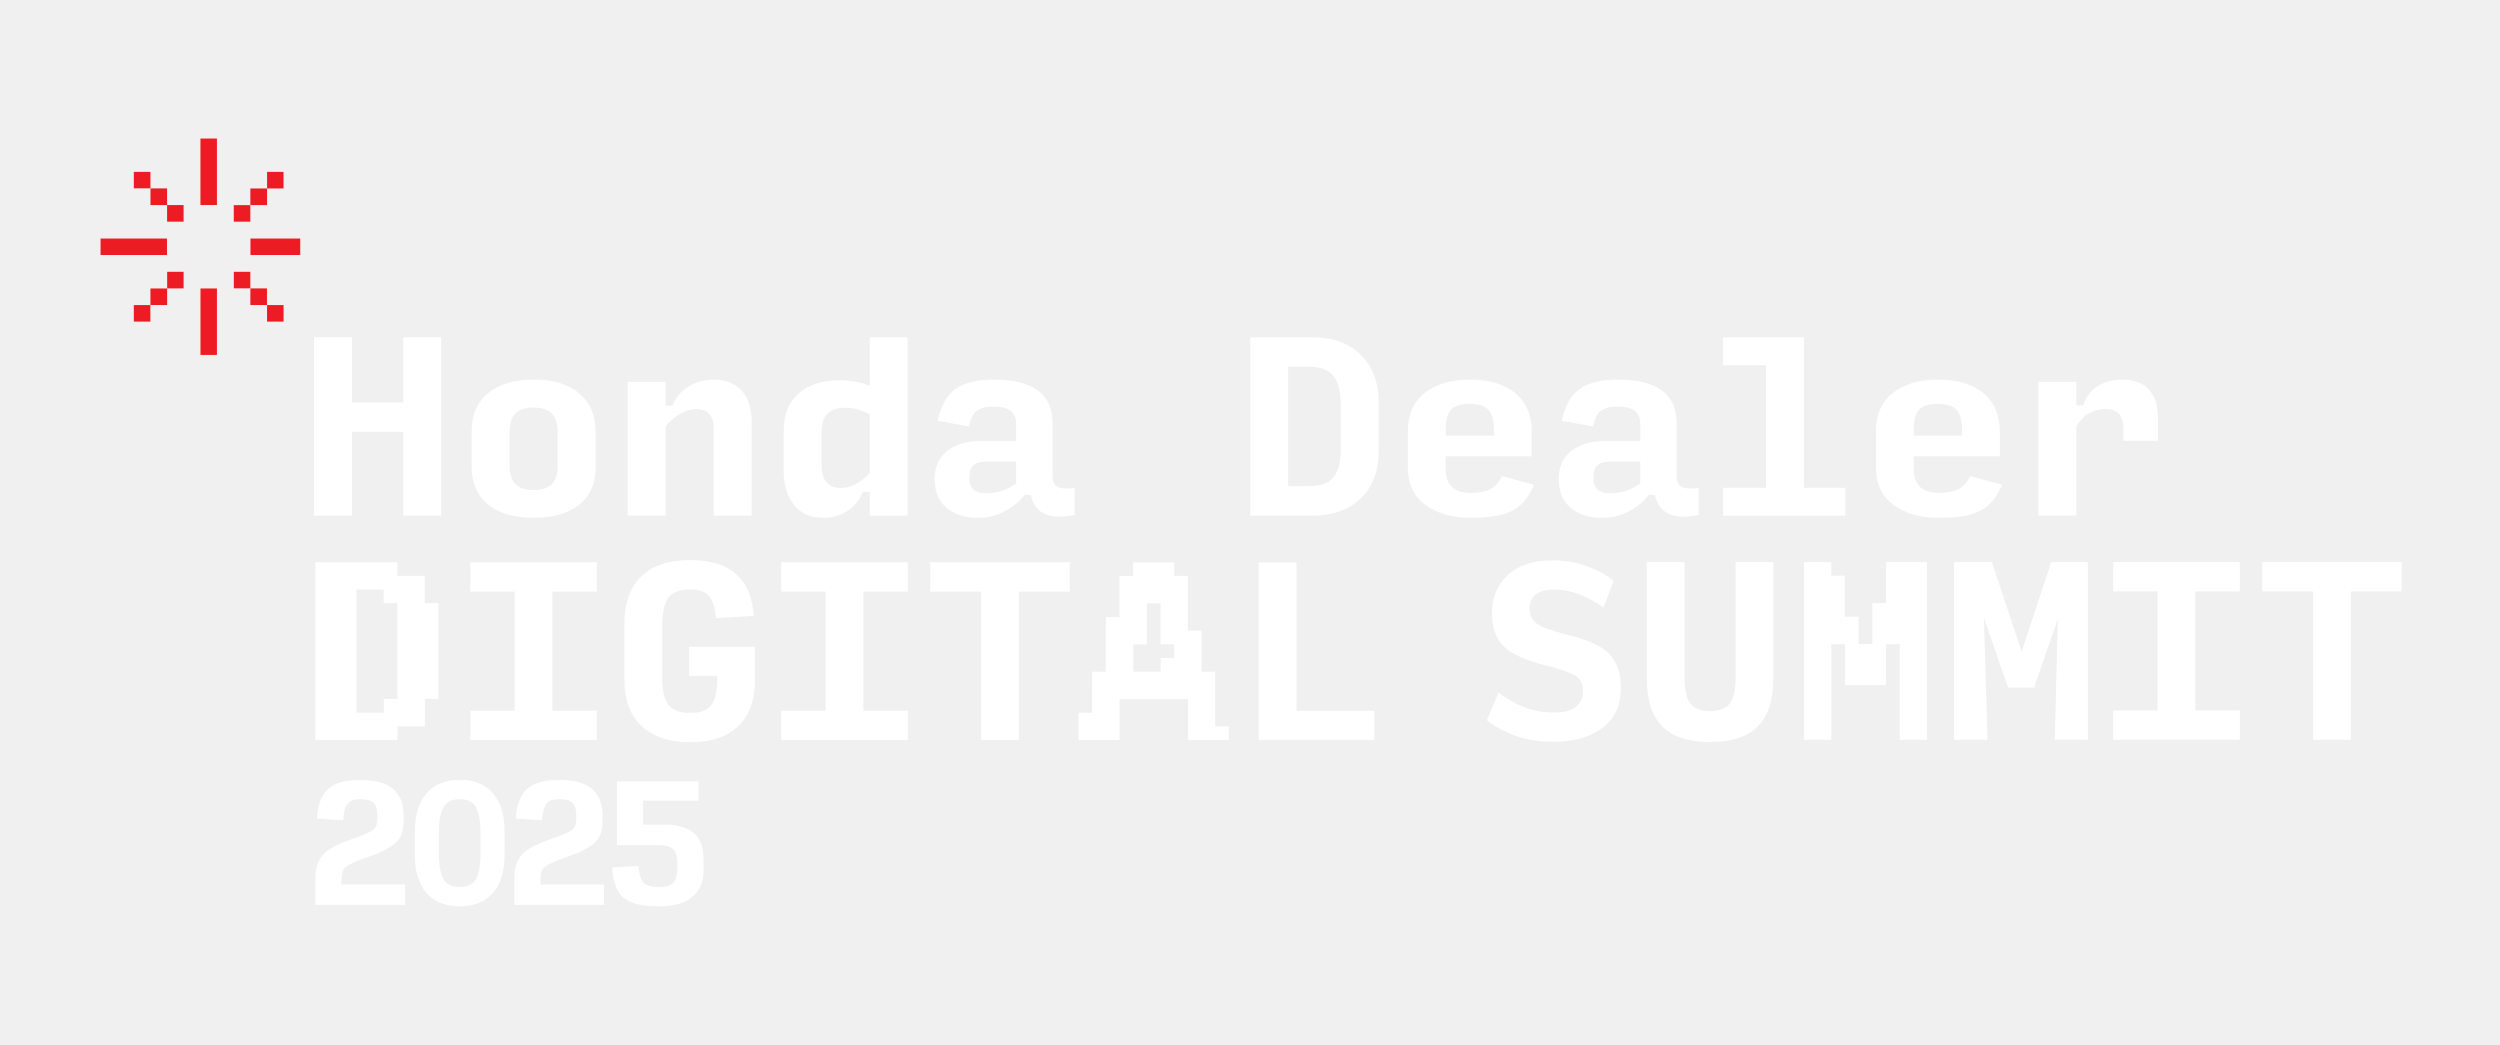
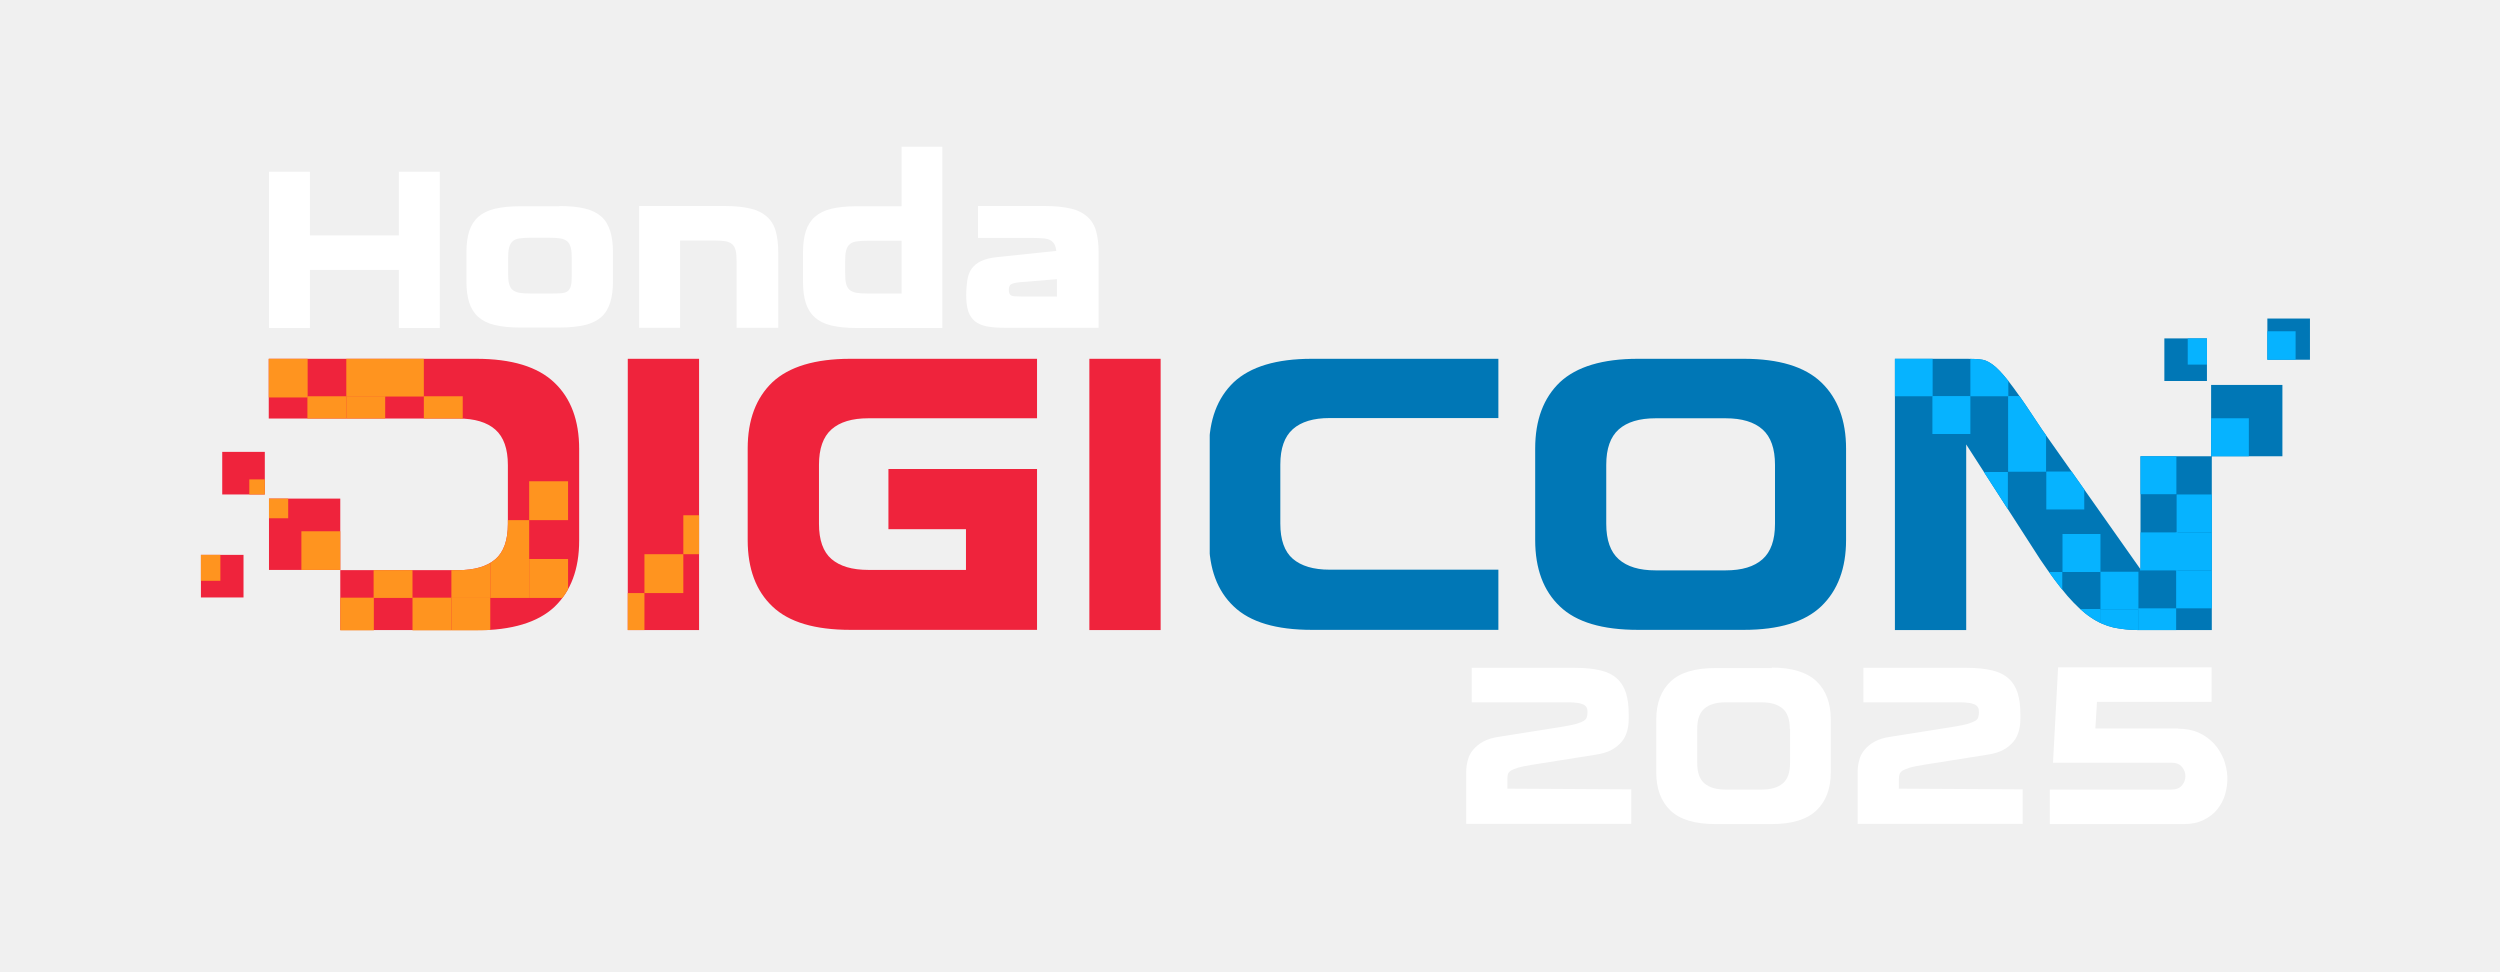
- <svg xmlns="http://www.w3.org/2000/svg" version="1.1" id="Layer_1" x="0px" y="0px" viewBox="0 0 743.33 310.67" style="enable-background:new 0 0 743.33 310.67;" xml:space="preserve">
+ <svg xmlns="http://www.w3.org/2000/svg" xmlns:xlink="http://www.w3.org/1999/xlink" version="1.1" id="Layer_1" x="0px" y="0px" viewBox="0 0 1080 419.7" style="enable-background:new 0 0 1080 419.7;" xml:space="preserve">
  <style type="text/css">
	.st0{fill:#FFFFFF;}
- 	.st1{fill:#ED1C24;}
+ 	.st1{clip-path:url(#SVGID_00000075135275324325972450000008054565538986497213_);fill:#EF233C;}
+ 	.st2{clip-path:url(#SVGID_00000075135275324325972450000008054565538986497213_);fill:#FF941F;}
+ 	.st3{clip-path:url(#SVGID_00000145038280408550419430000015964714380695293622_);fill:#0077B6;}
+ 	.st4{clip-path:url(#SVGID_00000145038280408550419430000015964714380695293622_);fill:#06B3FF;}
</style>
  <g>
    <g>
      <g>
-         <g>
-           <path class="st0" d="M462.1,220.56c-4.18,0-7.91-0.56-11.19-1.69c-3.28-1.12-6.22-2.7-8.82-4.72l3.5-8.25      c2.38,1.85,4.9,3.3,7.56,4.36c2.66,1.06,5.71,1.59,9.15,1.59c2.77,0,4.87-0.57,6.27-1.72c1.41-1.15,2.11-2.66,2.11-4.56      c0-2.2-0.77-3.76-2.31-4.69c-1.54-0.92-4.32-1.89-8.32-2.91c-6.16-1.5-10.45-3.39-12.84-5.68c-2.4-2.29-3.6-5.61-3.6-9.97      c0-4.62,1.56-8.4,4.69-11.33c3.13-2.93,7.64-4.39,13.54-4.39c3.34,0,6.65,0.58,9.91,1.74c3.26,1.16,5.94,2.62,8.06,4.38      l-3.04,7.9c-2.38-1.68-4.78-2.99-7.2-3.91c-2.42-0.93-4.95-1.39-7.59-1.39c-2.33,0-4.12,0.48-5.35,1.43      c-1.23,0.95-1.85,2.38-1.85,4.28c0,1.86,0.72,3.32,2.15,4.38c1.43,1.06,4.37,2.14,8.82,3.25c6.03,1.41,10.24,3.29,12.61,5.65      c2.38,2.36,3.57,5.8,3.57,10.34c0,5.11-1.83,9.04-5.48,11.79C472.77,219.18,467.99,220.56,462.1,220.56z" />
-           <path class="st0" d="M508.46,220.62c-6.43,0-11.17-1.55-14.23-4.66c-3.06-3.1-4.59-7.87-4.59-14.3v-34.54h11.23v34.08      c0,3.87,0.58,6.55,1.75,8.02c1.17,1.48,3.11,2.21,5.84,2.21c2.73,0,4.68-0.74,5.84-2.21c1.17-1.47,1.75-4.15,1.75-8.02v-34.08      h11.23v34.54c0,6.43-1.53,11.19-4.59,14.3C519.63,219.07,514.88,220.62,508.46,220.62z" />
-           <path class="st0" d="M597.08,204.44l-7.2-20.74l1.06,36.26h-9.91v-52.83h11.23l8.85,26.61l8.78-26.61h10.9v52.83h-9.84      l0.92-35.99l-7.07,20.47H597.08z" />
-           <path class="st0" d="M628.32,219.96v-8.72h13.21v-35.4h-13.21v-8.72h37.64v8.72h-13.21v35.4h13.21v8.72H628.32z" />
-           <path class="st0" d="M687.75,219.96v-44.12h-15.12v-8.72h41.47v8.72h-15.12v44.12H687.75z" />
-           <g>
-             <path class="st0" d="M564.85,219.96c0-9.48,0-18.93,0-28.41c-1.35,0-2.68,0-4.06,0c0,4.03,0,8.08,0,12.15       c-4.08,0-8.12,0-12.2,0c0-4.04,0-8.08,0-12.15c-1.38,0-2.71,0-4.07,0c0,9.47,0,18.93,0,28.42c-2.72,0-5.41,0-8.12,0       c0-17.6,0-35.21,0-52.83c2.69,0,5.37,0,8.09,0c0,1.33,0,2.66,0,4.03c1.37,0,2.69,0,4.06,0c0,4.08,0,8.12,0,12.21       c1.38,0,2.71,0,4.08,0c0,2.72,0,5.4,0,8.11c1.36,0,2.7,0,4.07,0c0-4.04,0-8.08,0-12.16c1.37,0,2.69,0,4.06,0       c0-4.08,0-8.12,0-12.19c4.09,0,8.14,0,12.2,0c0,17.61,0,35.2,0,52.83C570.28,219.96,567.59,219.96,564.85,219.96z" />
-           </g>
-         </g>
-         <g>
-           <path class="st0" d="M139.82,220.03v-8.72h13.21v-35.4h-13.21v-8.72h37.64v8.72h-13.21v35.4h13.21v8.72H139.82z" />
-           <path class="st0" d="M205.34,220.69c-6.3,0-11.15-1.6-14.56-4.79c-3.41-3.19-5.12-7.76-5.12-13.7v-16.91      c0-6.03,1.67-10.67,5.02-13.9c3.35-3.24,8.17-4.85,14.46-4.85c6.12,0,10.73,1.42,13.84,4.26s4.81,6.95,5.12,12.32l-11.23,0.66      c-0.26-3.17-0.97-5.38-2.11-6.64c-1.15-1.25-2.99-1.88-5.55-1.88c-3.04,0-5.18,0.8-6.44,2.41c-1.25,1.61-1.88,4.46-1.88,8.55      v15.06c0,3.96,0.63,6.74,1.88,8.32c1.25,1.59,3.42,2.38,6.51,2.38c2.99,0,5.08-0.8,6.27-2.41c1.19-1.61,1.76-4.46,1.72-8.55      h-8.39v-8.72h19.61V202c0,6.03-1.65,10.66-4.95,13.87C216.23,219.08,211.5,220.69,205.34,220.69z" />
-           <path class="st0" d="M232.28,220.03v-8.72h13.21v-35.4h-13.21v-8.72h37.64v8.72h-13.21v35.4h13.21v8.72H232.28z" />
-           <path class="st0" d="M291.72,220.03v-44.12h-15.12v-8.72h41.47v8.72h-15.12v44.12H291.72z" />
-           <path class="st0" d="M374.27,220.03V167.2h11.23v44.12h23.11v8.72H374.27z" />
-           <g>
-             <path class="st0" d="M93.76,220.03c0-17.63,0-35.23,0-52.85c8.12,0,16.23,0,24.38,0c0,1.33,0,2.66,0,4.04c2.74,0,5.42,0,8.15,0       c0,2.73,0,5.4,0,8.13c1.36,0,2.7,0,4.06,0c0,9.52,0,18.99,0,28.49c-1.34,0-2.66,0-4.03,0c0,2.72,0,5.41,0,8.15       c-2.74,0-5.42,0-8.15,0c0,1.37,0,2.69,0,4.04C110.02,220.03,101.91,220.03,93.76,220.03z M105.98,175.31       c0,12.22,0,24.4,0,36.58c2.72,0,5.41,0,8.13,0c0-1.36,0-2.68,0-4.05c1.36,0,2.7,0,4.03,0c0-9.52,0-18.98,0-28.5       c-1.36,0-2.69,0-4.06,0c0-1.37,0-2.69,0-4.03C111.36,175.31,108.68,175.31,105.98,175.31z" />
-           </g>
-           <g>
-             <path class="st0" d="M324.72,199.71c1.4,0,2.72,0,4.07,0c0-5.42,0-10.81,0-16.25c1.36,0,2.7,0,4.07,0c0-4.09,0-8.13,0-12.21       c1.37,0,2.69,0,4.06,0c0-1.36,0-2.7,0-4.05c4.09,0,8.13,0,12.21,0c0,1.34,0,2.66,0,4.03c1.36,0,2.7,0,4.06,0       c0,5.44,0,10.83,0,16.26c1.36,0,2.69,0,4.07,0c0,4.09,0,8.13,0,12.21c1.37,0,2.69,0,4.06,0c0,5.43,0,10.83,0,16.28       c1.38,0,2.71,0,4.07,0c0,1.37,0,2.69,0,4.05c-4.03,0-8.08,0-12.17,0c0-4.03,0-8.08,0-12.15c-6.8,0-13.56,0-20.35,0       c0,4.05,0,8.09,0,12.15c-4.08,0-8.12,0-12.19,0c0-2.69,0-5.38,0-8.1c1.34,0,2.66,0,4.03,0       C324.72,207.86,324.72,203.81,324.72,199.71z M336.96,199.69c2.72,0,5.41,0,8.14,0c0-1.36,0-2.69,0-4.06c1.37,0,2.69,0,4.02,0       c0-1.36,0-2.7,0-4.07c-1.36,0-2.69,0-4.05,0c0-4.08,0-8.11,0-12.15c-1.36,0-2.69,0-4.07,0c0,4.07,0,8.11,0,12.19       c-1.37,0-2.69,0-4.03,0C336.96,194.3,336.96,196.98,336.96,199.69z" />
-           </g>
-         </g>
+         <path class="st0" d="M172.2,74.2H190v67.5h-17.7v-25.1h-38.4v25.1h-17.7V74.2h17.7v27.5h38.4V74.2z" />
+         <path class="st0" d="M241.7,89c4.4,0,8,0.4,11,1.1c3,0.7,5.3,1.9,7.1,3.5c1.8,1.6,3,3.7,3.8,6.2c0.8,2.5,1.2,5.6,1.2,9.1v12.7     c0,3.5-0.4,6.6-1.2,9.1c-0.8,2.5-2,4.6-3.8,6.2c-1.8,1.6-4.1,2.8-7.1,3.5c-3,0.7-6.6,1.1-11,1.1h-17c-4.4,0-8-0.4-11-1.1     c-3-0.7-5.3-1.9-7.1-3.5c-1.8-1.6-3.1-3.7-3.9-6.2c-0.8-2.5-1.2-5.6-1.2-9.1V109c0-3.5,0.4-6.6,1.2-9.1c0.8-2.5,2.1-4.6,3.9-6.2     c1.8-1.6,4.2-2.8,7.1-3.5c3-0.7,6.6-1.1,11-1.1H241.7z M247,111.9c0-2-0.1-3.6-0.4-4.8c-0.3-1.2-0.8-2.2-1.5-2.8     c-0.7-0.6-1.7-1.1-3-1.3c-1.3-0.2-2.9-0.3-4.9-0.3h-7.9c-2,0-3.6,0.1-4.9,0.3c-1.3,0.2-2.3,0.6-3,1.3c-0.7,0.6-1.2,1.6-1.5,2.8     c-0.3,1.2-0.4,2.8-0.4,4.8v5.8c0,2,0.1,3.6,0.4,4.8c0.3,1.2,0.8,2.1,1.5,2.7c0.7,0.6,1.8,1.1,3,1.3c1.3,0.2,2.9,0.3,4.9,0.3h7.9     c2,0,3.6,0,4.9-0.1c1.3-0.1,2.3-0.3,3-0.8c0.7-0.5,1.2-1.3,1.5-2.3c0.3-1.1,0.4-2.6,0.4-4.6V111.9z" />
+         <path class="st0" d="M313.2,89c4.4,0,8,0.4,11,1.1c3,0.7,5.3,1.9,7.1,3.5c1.8,1.6,3.1,3.7,3.8,6.2c0.7,2.5,1.1,5.6,1.1,9.1v32.7     h-18v-28.6c0-2-0.1-3.6-0.4-4.8c-0.3-1.2-0.8-2.1-1.5-2.7c-0.7-0.6-1.7-1.1-3-1.3c-1.3-0.2-2.9-0.3-4.9-0.3h-14.6v37.7h-17.7V89     H313.2z" />
+         <path class="st0" d="M407.1,63.4v78.3h-37c-4.4,0-8-0.4-11-1.1c-3-0.7-5.3-1.9-7.1-3.5c-1.8-1.6-3.1-3.7-3.9-6.2     c-0.8-2.5-1.2-5.6-1.2-9.1V109c0-3.5,0.4-6.6,1.2-9.1c0.8-2.5,2.1-4.6,3.9-6.2c1.8-1.6,4.2-2.8,7.1-3.5c3-0.7,6.6-1.1,11-1.1     h19.4V63.4H407.1z M389.5,104h-14.6c-2,0-3.6,0.1-4.9,0.3c-1.3,0.2-2.3,0.6-3,1.3c-0.7,0.6-1.2,1.6-1.5,2.7     c-0.3,1.2-0.4,2.8-0.4,4.8v4.6c0,2,0.1,3.6,0.4,4.8c0.3,1.2,0.8,2.1,1.5,2.7c0.7,0.6,1.8,1.1,3,1.3c1.3,0.2,2.9,0.3,4.9,0.3h14.6     V104z" />
+         <path class="st0" d="M451.6,89c4.4,0,8,0.4,11,1.1c3,0.7,5.3,1.9,7.1,3.5c1.8,1.6,3.1,3.7,3.8,6.2c0.7,2.5,1.1,5.6,1.1,9.1v32.7     H434c-3,0-5.6-0.2-7.7-0.6c-2.1-0.4-3.8-1.2-5.1-2.2c-1.3-1.1-2.3-2.5-2.9-4.3c-0.6-1.8-0.9-4.1-0.9-6.9c0-2.5,0.2-4.7,0.5-6.7     c0.3-1.9,1-3.6,1.9-4.9c1-1.3,2.3-2.4,4-3.2c1.7-0.8,3.9-1.4,6.7-1.7l25.8-2.7c-0.1-1.2-0.4-2.2-0.8-2.9c-0.4-0.7-1-1.3-1.7-1.7     c-0.7-0.4-1.7-0.7-2.8-0.8c-1.2-0.1-2.6-0.2-4.2-0.2h-24.3V89H451.6z M456.6,120.6l-15.9,1.3c-1.9,0.2-3.2,0.5-3.9,0.9     c-0.7,0.4-1,1.3-1,2.6c0.1,1.2,0.4,2,1.1,2.3c0.7,0.3,2.2,0.4,4.5,0.4h15.2V120.6z" />
      </g>
      <g>
-         <path class="st0" d="M93.76,269.02v-7.66c0-2.9,0.63-5.16,1.88-6.76c1.25-1.61,3.52-3.03,6.79-4.29l4.95-1.83     c1.65-0.61,2.87-1.22,3.65-1.81c0.78-0.6,1.17-1.66,1.17-3.19v-1.05c0-1.8-0.4-3.06-1.19-3.76c-0.8-0.7-2.09-1.05-3.9-1.05     c-1.74,0-2.98,0.41-3.71,1.24c-0.73,0.83-1.19,2.49-1.38,5l-7.8-0.46c0.24-4.1,1.36-7.04,3.35-8.83     c1.99-1.79,5.15-2.68,9.49-2.68c4.46,0,7.73,0.89,9.81,2.68c2.08,1.79,3.12,4.38,3.12,7.77v2.16c0,2.66-0.77,4.68-2.32,6.05     c-1.54,1.38-3.6,2.54-6.17,3.49l-5,1.83c-2.05,0.83-3.39,1.54-4.01,2.16c-0.63,0.61-0.94,1.7-0.94,3.26v1.7h18.89v6.05H93.76z" />
-         <path class="st0" d="M136.68,269.48c-4.28,0-7.57-1.32-9.88-3.97c-2.31-2.64-3.46-6.41-3.46-11.3v-6.88     c0-4.95,1.16-8.77,3.49-11.44c2.32-2.67,5.62-4.01,9.9-4.01c4.28,0,7.57,1.34,9.86,4.01c2.29,2.68,3.44,6.49,3.44,11.44v6.88     c0,4.89-1.15,8.66-3.46,11.3C144.25,268.15,140.96,269.48,136.68,269.48z M136.68,263.74c2.26,0,3.86-0.76,4.79-2.29     c0.93-1.53,1.4-4.16,1.4-7.89v-5.59c0-3.79-0.47-6.47-1.4-8.02c-0.93-1.56-2.53-2.34-4.79-2.34c-2.26,0-3.86,0.78-4.79,2.34     c-0.93,1.56-1.4,4.23-1.4,8.02v5.59c0,3.73,0.47,6.36,1.4,7.89C132.82,262.98,134.42,263.74,136.68,263.74z" />
-         <path class="st0" d="M152.91,269.02v-7.66c0-2.9,0.63-5.16,1.88-6.76c1.25-1.61,3.52-3.03,6.79-4.29l4.95-1.83     c1.65-0.61,2.87-1.22,3.65-1.81c0.78-0.6,1.17-1.66,1.17-3.19v-1.05c0-1.8-0.4-3.06-1.19-3.76c-0.8-0.7-2.09-1.05-3.9-1.05     c-1.74,0-2.98,0.41-3.71,1.24c-0.73,0.83-1.19,2.49-1.38,5l-7.8-0.46c0.24-4.1,1.36-7.04,3.35-8.83     c1.99-1.79,5.15-2.68,9.49-2.68c4.46,0,7.73,0.89,9.81,2.68c2.08,1.79,3.12,4.38,3.12,7.77v2.16c0,2.66-0.77,4.68-2.32,6.05     c-1.54,1.38-3.6,2.54-6.17,3.49l-5,1.83c-2.05,0.83-3.39,1.54-4.01,2.16c-0.63,0.61-0.94,1.7-0.94,3.26v1.7h18.89v6.05H152.91z" />
-         <path class="st0" d="M195.79,269.48c-4.86,0-8.32-0.84-10.36-2.52c-2.05-1.68-3.18-4.69-3.39-9.03l7.8-0.46     c0.24,2.6,0.77,4.3,1.58,5.09c0.81,0.8,2.28,1.19,4.43,1.19c2.17,0,3.64-0.45,4.4-1.36c0.76-0.91,1.15-2.32,1.15-4.26v-1.56     c0-1.84-0.4-3.18-1.19-4.03c-0.8-0.84-2.37-1.27-4.72-1.27h-12.06v-18.94h24.26v5.73H191.2v7.15h6.56c3.79,0,6.64,0.83,8.55,2.5     c1.91,1.67,2.87,4.21,2.87,7.64v3.9c0,2.93-1.08,5.37-3.23,7.31C203.79,268.51,200.4,269.48,195.79,269.48z" />
-       </g>
-       <g>
-         <path class="st0" d="M93.38,153.31v-53.02h11.27v19.35h15.24v-19.35h11.27v53.02h-11.27v-24.92h-15.24v24.92H93.38z" />
-         <path class="st0" d="M158.66,153.97c-5.79,0-10.31-1.33-13.55-3.98c-3.25-2.65-4.87-6.34-4.87-11.07v-10.74     c0-4.82,1.62-8.57,4.87-11.27c3.25-2.69,7.79-4.04,13.62-4.04c5.79,0,10.29,1.37,13.52,4.11c3.22,2.74,4.84,6.54,4.84,11.4v10.74     c0,4.68-1.62,8.33-4.87,10.94C168.97,152.67,164.45,153.97,158.66,153.97z M158.66,145.69c2.47,0,4.29-0.57,5.43-1.72     c1.15-1.15,1.72-2.98,1.72-5.5v-9.88c0-2.56-0.57-4.44-1.72-5.63c-1.15-1.19-2.96-1.79-5.43-1.79c-2.48,0-4.29,0.6-5.43,1.79     c-1.15,1.19-1.72,3.05-1.72,5.57v9.68c0,2.61,0.57,4.51,1.72,5.7C154.37,145.09,156.19,145.69,158.66,145.69z" />
-         <path class="st0" d="M186.63,153.31v-39.77h11.27v7.09h1.99c1.02-2.43,2.63-4.33,4.84-5.7c2.21-1.37,4.75-2.05,7.62-2.05     c3.49,0,6.22,1.11,8.19,3.31c1.97,2.21,2.95,5.26,2.95,9.15v27.97h-11.27v-25.97c0-1.86-0.44-3.28-1.33-4.25     c-0.88-0.97-2.14-1.46-3.78-1.46c-1.5,0-3.08,0.44-4.74,1.33c-1.66,0.89-3.15,2.17-4.47,3.85v26.5H186.63z" />
-         <path class="st0" d="M256.62,146.22c-1.06,2.47-2.63,4.39-4.71,5.73c-2.08,1.35-4.46,2.02-7.16,2.02c-3.8,0-6.71-1.31-8.72-3.94     c-2.01-2.63-3.02-5.91-3.02-9.84v-12.13c0-4.73,1.47-8.41,4.41-11.03c2.94-2.63,7.01-3.94,12.23-3.94c1.59,0,3.15,0.13,4.67,0.4     c1.52,0.26,2.95,0.66,4.27,1.19v-14.38h11.27v53.02H258.6v-7.09H256.62z M249.92,145.09c1.5,0,2.96-0.36,4.37-1.09     c1.41-0.73,2.85-1.82,4.31-3.28v-17.56c-1.06-0.57-2.2-1.04-3.41-1.39c-1.22-0.35-2.46-0.53-3.74-0.53     c-2.39,0-4.18,0.58-5.37,1.72c-1.19,1.15-1.79,2.87-1.79,5.17v10.21c0,2.3,0.5,4,1.49,5.1     C246.77,144.54,248.15,145.09,249.92,145.09z" />
-         <path class="st0" d="M290.62,153.97c-3.71,0-6.76-0.99-9.15-2.98c-2.39-1.99-3.58-4.84-3.58-8.55c0-3.67,1.27-6.47,3.81-8.42     c2.54-1.94,5.89-2.92,10.04-2.92h10.41v-4.84c0-1.94-0.56-3.32-1.69-4.14c-1.13-0.82-2.77-1.23-4.94-1.23     c-2.25,0-3.92,0.4-5,1.19c-1.08,0.8-1.89,2.36-2.42,4.71l-9.28-1.66c0.93-4.46,2.68-7.62,5.27-9.48     c2.58-1.86,6.51-2.78,11.76-2.78c5.52,0,9.75,1.07,12.69,3.21c2.94,2.14,4.41,5.42,4.41,9.84v15.38c0,1.9,0.55,3.08,1.66,3.55     c1.1,0.46,2.74,0.54,4.9,0.23v8.02c-3.45,0.75-6.31,0.68-8.58-0.2c-2.28-0.88-3.77-2.81-4.47-5.77h-1.79     c-1.37,1.86-3.29,3.46-5.77,4.81C296.43,153.3,293.66,153.97,290.62,153.97z M293.33,146.68c1.63,0,3.19-0.25,4.67-0.76     c1.48-0.51,2.86-1.25,4.14-2.22v-6.43H293c-1.5,0-2.67,0.33-3.51,0.99c-0.84,0.66-1.26,1.97-1.26,3.91c0,1.46,0.4,2.57,1.19,3.35     C290.22,146.3,291.52,146.68,293.33,146.68z" />
-         <path class="st0" d="M371.74,153.31v-53.02h18.36c6.19,0,11.04,1.76,14.55,5.27c3.51,3.51,5.27,8.19,5.27,14.02v14.71     c0,5.79-1.76,10.41-5.27,13.85c-3.51,3.45-8.38,5.17-14.61,5.17H371.74z M383,144.56h6.1c3.45,0,5.9-0.88,7.36-2.65     c1.46-1.77,2.19-4.62,2.19-8.55V120.5c0-3.98-0.73-6.88-2.19-8.72c-1.46-1.83-3.91-2.75-7.36-2.75H383V144.56z" />
-         <path class="st0" d="M456.11,144.15c-1.55,3.69-3.68,6.25-6.4,7.68c-2.72,1.43-6.88,2.14-12.49,2.14     c-5.39,0-9.84-1.27-13.36-3.81c-3.51-2.54-5.27-6.33-5.27-11.37v-10.6c0-4.86,1.66-8.63,4.97-11.3     c3.31-2.67,7.82-4.01,13.52-4.01c5.7,0,10.18,1.34,13.45,4.01c3.27,2.67,4.9,6.51,4.9,11.5v7.29h-25.58v3.8     c0,2.27,0.6,4.01,1.79,5.23c1.19,1.22,3.14,1.83,5.83,1.83c2.25,0,4.1-0.34,5.53-1.03c1.44-0.68,2.64-2,3.61-3.94L456.11,144.15z      M429.86,127.26v2.25h14.32v-1.66c0-2.78-0.53-4.77-1.59-5.96s-2.92-1.79-5.57-1.79c-2.65,0-4.51,0.56-5.57,1.69     C430.39,122.92,429.86,124.75,429.86,127.26z" />
-         <path class="st0" d="M476.19,153.97c-3.71,0-6.76-0.99-9.15-2.98c-2.39-1.99-3.58-4.84-3.58-8.55c0-3.67,1.27-6.47,3.81-8.42     c2.54-1.94,5.89-2.92,10.04-2.92h10.41v-4.84c0-1.94-0.56-3.32-1.69-4.14c-1.13-0.82-2.77-1.23-4.94-1.23     c-2.25,0-3.92,0.4-5,1.19c-1.08,0.8-1.89,2.36-2.42,4.71l-9.28-1.66c0.93-4.46,2.68-7.62,5.27-9.48     c2.58-1.86,6.5-2.78,11.76-2.78c5.52,0,9.75,1.07,12.69,3.21c2.94,2.14,4.41,5.42,4.41,9.84v15.38c0,1.9,0.55,3.08,1.66,3.55     c1.1,0.46,2.74,0.54,4.9,0.23v8.02c-3.45,0.75-6.31,0.68-8.58-0.2c-2.28-0.88-3.77-2.81-4.47-5.77h-1.79     c-1.37,1.86-3.29,3.46-5.77,4.81C482,153.3,479.24,153.97,476.19,153.97z M478.9,146.68c1.63,0,3.19-0.25,4.67-0.76     c1.48-0.51,2.86-1.25,4.14-2.22v-6.43h-9.15c-1.5,0-2.67,0.33-3.51,0.99c-0.84,0.66-1.26,1.97-1.26,3.91     c0,1.46,0.4,2.57,1.19,3.35C475.79,146.3,477.09,146.68,478.9,146.68z" />
-         <path class="st0" d="M512.31,153.31v-8.28h12.79v-36.45h-12.79v-8.28h24.06v44.74h12.33v8.28H512.31z" />
-         <path class="st0" d="M595.28,144.15c-1.55,3.69-3.68,6.25-6.4,7.68c-2.72,1.43-6.88,2.14-12.49,2.14     c-5.39,0-9.84-1.27-13.35-3.81c-3.51-2.54-5.27-6.33-5.27-11.37v-10.6c0-4.86,1.66-8.63,4.97-11.3     c3.31-2.67,7.82-4.01,13.52-4.01s10.18,1.34,13.45,4.01c3.27,2.67,4.9,6.51,4.9,11.5v7.29h-25.58v3.8c0,2.27,0.6,4.01,1.79,5.23     c1.19,1.22,3.14,1.83,5.83,1.83c2.25,0,4.1-0.34,5.53-1.03c1.44-0.68,2.64-2,3.61-3.94L595.28,144.15z M569.04,127.26v2.25h14.32     v-1.66c0-2.78-0.53-4.77-1.59-5.96c-1.06-1.19-2.92-1.79-5.57-1.79s-4.51,0.56-5.57,1.69     C569.57,122.92,569.04,124.75,569.04,127.26z" />
-         <path class="st0" d="M606.09,153.31v-39.77h11.27v7.03h1.99c0.97-2.72,2.49-4.68,4.54-5.89c2.05-1.21,4.5-1.81,7.32-1.81     c3.31,0,5.88,0.98,7.69,2.94c1.81,1.96,2.72,4.73,2.72,8.3v6.94h-10.27v-3.59c0-1.86-0.41-3.3-1.23-4.32     c-0.82-1.02-2.2-1.53-4.14-1.53c-1.68,0-3.26,0.4-4.74,1.2c-1.48,0.8-2.77,2.13-3.88,3.98v26.5H606.09z" />
+         <path class="st0" d="M651.2,336.7v4l53.5,0.3v14.9h-71.3v-22.2c0-1.9,0.2-3.6,0.7-5.3c0.4-1.7,1.2-3.2,2.3-4.5     c1.1-1.3,2.5-2.5,4.3-3.5c1.8-1,4.1-1.7,6.8-2.1l27.7-4.4c2.4-0.4,4.4-0.8,5.8-1.2c1.4-0.4,2.5-0.9,3.2-1.3     c0.7-0.5,1.2-1,1.3-1.6c0.2-0.6,0.3-1.3,0.3-2.2c0-0.8-0.1-1.4-0.4-2c-0.3-0.5-0.8-1-1.5-1.3c-0.7-0.3-1.7-0.6-3-0.7     c-1.3-0.2-2.9-0.2-5-0.2h-40.1v-14.9h44.6c4.4,0,8,0.4,11,1.1c3,0.7,5.3,1.9,7.1,3.5c1.8,1.6,3.1,3.7,3.9,6.2     c0.8,2.5,1.2,5.6,1.2,9.1v2.2c0,1.9-0.2,3.6-0.7,5.3c-0.5,1.7-1.2,3.2-2.3,4.5c-1.1,1.3-2.5,2.5-4.3,3.5c-1.8,1-4.1,1.7-6.8,2.1     l-27.7,4.4c-2.5,0.4-4.5,0.8-5.9,1.2c-1.4,0.4-2.5,0.9-3.2,1.3c-0.7,0.5-1.1,1-1.3,1.6C651.2,335.3,651.2,336,651.2,336.7z" />
+         <path class="st0" d="M765.4,288.4c8.7,0,15.2,2,19.3,5.9c4.1,3.9,6.2,9.4,6.2,16.5v22.8c0,7.1-2.1,12.6-6.2,16.5     c-4.1,3.9-10.5,5.9-19.3,5.9h-24.3c-8.8,0-15.3-1.9-19.4-5.8c-4.1-3.9-6.2-9.4-6.2-16.5v-22.8c0-7.1,2.1-12.6,6.2-16.5     s10.6-5.8,19.4-5.8H765.4z M773.2,314.9c0-4-1-7-3.1-8.8c-2.1-1.8-5.1-2.7-9.2-2.7h-15.4c-4,0-7.1,0.9-9.2,2.7     c-2.1,1.8-3.1,4.8-3.1,8.8v14.7c0,4.1,1,7,3.1,8.8s5.1,2.7,9.2,2.7H761c4,0,7.1-0.9,9.2-2.7c2.1-1.8,3.1-4.8,3.1-8.8V314.9z" />
+         <path class="st0" d="M820.3,336.7v4l53.5,0.3v14.9h-71.3v-22.2c0-1.9,0.2-3.6,0.7-5.3c0.4-1.7,1.2-3.2,2.3-4.5     c1.1-1.3,2.5-2.5,4.3-3.5c1.8-1,4.1-1.7,6.8-2.1l27.7-4.4c2.4-0.4,4.4-0.8,5.8-1.2c1.4-0.4,2.5-0.9,3.2-1.3s1.2-1,1.3-1.6     c0.2-0.6,0.3-1.3,0.3-2.2c0-0.8-0.1-1.4-0.4-2c-0.3-0.5-0.8-1-1.5-1.3c-0.7-0.3-1.7-0.6-3-0.7c-1.3-0.2-2.9-0.2-5-0.2H805v-14.9     h44.6c4.4,0,8,0.4,11,1.1c3,0.7,5.3,1.9,7.1,3.5c1.8,1.6,3.1,3.7,3.9,6.2c0.8,2.5,1.2,5.6,1.2,9.1v2.2c0,1.9-0.2,3.6-0.7,5.3     c-0.5,1.7-1.2,3.2-2.3,4.5s-2.5,2.5-4.3,3.5c-1.8,1-4.1,1.7-6.8,2.1l-27.7,4.4c-2.5,0.4-4.5,0.8-5.9,1.2     c-1.4,0.4-2.5,0.9-3.2,1.3c-0.7,0.5-1.1,1-1.3,1.6C820.4,335.3,820.3,336,820.3,336.7z" />
+         <path class="st0" d="M941,314.8c3.4,0,6.4,0.6,9,1.8c2.6,1.2,4.7,2.8,6.5,4.7c1.8,2,3.1,4.2,4.1,6.6c0.9,2.4,1.5,5,1.6,7.5     c0.1,2.6-0.2,5.1-0.9,7.6c-0.7,2.5-1.9,4.7-3.4,6.6c-1.5,1.9-3.5,3.4-5.9,4.6c-2.4,1.2-5.2,1.8-8.4,1.8h-58.1v-14.9H938     c2.1,0,3.6-0.6,4.6-1.8c1-1.2,1.5-2.5,1.5-4c0-1.4-0.5-2.8-1.5-4c-1-1.2-2.5-1.8-4.5-1.8h-51.2l2.2-41.2h66.3v14.9h-49.5     l-0.7,11.5H941z" />
      </g>
    </g>
    <g>
-       <path class="st1" d="M59.6,60.95c0-6.61,0-13.17,0-19.76c1.64,0,3.25,0,4.9,0c0,6.57,0,13.15,0,19.76    C62.88,60.95,61.25,60.95,59.6,60.95z" />
-       <path class="st1" d="M49.65,70.92c0,1.65,0,3.26,0,4.9c-6.59,0-13.15,0-19.75,0c0-1.62,0-3.24,0-4.9    C36.46,70.92,43.04,70.92,49.65,70.92z" />
-       <path class="st1" d="M64.5,105.53c-1.64,0-3.26,0-4.89,0c0-6.6,0-13.17,0-19.77c1.63,0,3.25,0,4.89,0    C64.5,92.34,64.5,98.92,64.5,105.53z" />
-       <path class="st1" d="M89.27,70.92c0,1.65,0,3.26,0,4.9c-4.94,0-9.85,0-14.8,0c0-1.62,0-3.24,0-4.9    C79.39,70.92,84.31,70.92,89.27,70.92z" />
-       <path class="st1" d="M44.74,56c-1.64,0-3.29,0-4.95,0c0-1.63,0-3.24,0-4.89c1.61,0,3.24,0,4.94,0c0,1.62,0,3.26,0,4.9    C44.73,56.02,44.74,56,44.74,56z" />
-       <path class="st1" d="M79.41,56.05c0-1.64,0-3.29,0-4.95c1.63,0,3.24,0,4.89,0c0,1.61,0,3.24,0,4.94c-1.62,0-3.26,0-4.9,0    C79.4,56.03,79.41,56.05,79.41,56.05z" />
-       <path class="st1" d="M49.68,60.97c-1.63,0-3.26,0-4.94,0c0-1.66,0-3.32,0-4.97c0,0-0.01,0.01-0.01,0.01c1.63,0,3.26,0,4.94,0    c0,1.69,0,3.33,0,4.97L49.68,60.97z" />
-       <path class="st1" d="M74.44,60.98c0-1.63,0-3.26,0-4.94c1.66,0,3.32,0,4.97,0c0,0-0.01-0.01-0.01-0.01c0,1.63,0,3.26,0,4.94    c-1.69,0-3.33,0-4.97,0L74.44,60.98z" />
-       <path class="st1" d="M49.66,60.98c1.63,0,3.26,0,4.93,0c0,1.64,0,3.26,0,4.92c-1.62,0-3.24,0-4.91,0c0-1.65,0-3.29,0-4.93    C49.68,60.97,49.66,60.98,49.66,60.98z" />
-       <path class="st1" d="M74.43,60.97c0,1.63,0,3.26,0,4.93c-1.64,0-3.26,0-4.92,0c0-1.62,0-3.24,0-4.91c1.65,0,3.29,0,4.93,0    C74.44,60.98,74.43,60.97,74.43,60.97z" />
-       <path class="st1" d="M49.7,85.76c0-1.64,0-3.29,0-4.95c1.63,0,3.24,0,4.89,0c0,1.61,0,3.24,0,4.94c-1.62,0-3.26,0-4.9,0    C49.68,85.75,49.7,85.76,49.7,85.76z" />
-       <path class="st1" d="M74.44,85.73c-1.63,0-3.26,0-4.92,0c0-1.64,0-3.26,0-4.91c1.62,0,3.24,0,4.91,0c0,1.64,0,3.29,0,4.93    L74.44,85.73z" />
-       <path class="st1" d="M44.73,90.7c0-1.63,0-3.26,0-4.94c1.66,0,3.32,0,4.97,0c0,0-0.01-0.01-0.01-0.01c0,1.63,0,3.26,0,4.94    c-1.69,0-3.33,0-4.97,0L44.73,90.7z" />
-       <path class="st1" d="M74.43,85.75c1.63,0,3.27,0,4.95,0c0,1.67,0,3.31,0,4.95l0.01-0.01c-1.63,0-3.26,0-4.95,0    c0-1.67,0-3.31,0-4.95C74.44,85.73,74.43,85.75,74.43,85.75z" />
-       <path class="st1" d="M44.71,90.69c0,1.63,0,3.26,0,4.93c-1.64,0-3.26,0-4.92,0c0-1.62,0-3.24,0-4.91c1.65,0,3.29,0,4.93,0    C44.73,90.7,44.71,90.69,44.71,90.69z" />
-       <path class="st1" d="M79.38,90.7c1.63,0,3.26,0,4.93,0c0,1.64,0,3.26,0,4.92c-1.62,0-3.24,0-4.91,0c0-1.65,0-3.29,0-4.93    C79.39,90.69,79.38,90.7,79.38,90.7z" />
+       <defs>
+         <path id="SVGID_1_" d="M271.2,155h30.8v117.2h-30.8V155z M333.7,165.1c-7.1,6.8-10.7,16.3-10.7,28.7v39.5     c0,12.4,3.6,22,10.7,28.7c7.1,6.8,18.4,10.1,33.7,10.1h80.6v-69.5h-64.2v26h33.5v17.6h-42.2c-7,0-12.3-1.6-15.9-4.7     c-3.6-3.1-5.4-8.2-5.4-15.2v-25.5c0-7,1.8-12.1,5.4-15.3c3.6-3.2,8.9-4.8,15.9-4.8h72.9V155h-80.6     C352.1,155,340.9,158.4,333.7,165.1z M470.6,272.2h30.8V155h-30.8V272.2z M147,215.4h-30.8v30.8H147V215.4z M96,213.6h18.4v-18.4     H96V213.6z M86.8,258.1h18.4v-18.4H86.8V258.1z M205.7,155h-89.6v25.8H147h8.4H198c7,0,12.4,1.6,16,4.8c3.6,3.2,5.4,8.3,5.4,15.3     v25.5c0,7-1.8,12.1-5.4,15.2c-3.6,3.1-9,4.7-16,4.7h-42.7H147v26h58.8c15.3,0,26.5-3.4,33.7-10.1c7.1-6.8,10.7-16.3,10.7-28.7     v-39.5c0-12.4-3.6-22-10.7-28.7C232.3,158.4,221,155,205.7,155z" />
+       </defs>
+       <clipPath id="SVGID_00000138544162137627131210000017060188686525720464_">
+         <use xlink:href="#SVGID_1_" style="overflow:visible;" />
+       </clipPath>
+       <rect x="86.8" y="155" style="clip-path:url(#SVGID_00000138544162137627131210000017060188686525720464_);fill:#EF233C;" width="414.6" height="117.2" />
+       <rect x="78.4" y="234.1" style="clip-path:url(#SVGID_00000138544162137627131210000017060188686525720464_);fill:#FF941F;" width="16.8" height="16.8" />
+       <rect x="130.2" y="229.5" style="clip-path:url(#SVGID_00000138544162137627131210000017060188686525720464_);fill:#FF941F;" width="16.8" height="16.8" />
+       <rect x="132.8" y="171.2" style="clip-path:url(#SVGID_00000138544162137627131210000017060188686525720464_);fill:#FF941F;" width="16.8" height="16.8" />
+       <rect x="149.6" y="171.2" style="clip-path:url(#SVGID_00000138544162137627131210000017060188686525720464_);fill:#FF941F;" width="16.8" height="16.8" />
+       <rect x="183.1" y="171.2" style="clip-path:url(#SVGID_00000138544162137627131210000017060188686525720464_);fill:#FF941F;" width="16.8" height="16.8" />
+       <rect x="149.6" y="154.5" style="clip-path:url(#SVGID_00000138544162137627131210000017060188686525720464_);fill:#FF941F;" width="16.8" height="16.8" />
+       <rect x="166.3" y="154.5" style="clip-path:url(#SVGID_00000138544162137627131210000017060188686525720464_);fill:#FF941F;" width="16.8" height="16.8" />
+       <rect x="107.7" y="207.1" style="clip-path:url(#SVGID_00000138544162137627131210000017060188686525720464_);fill:#FF941F;" width="16.8" height="16.8" />
+       <rect x="116.1" y="154.9" style="clip-path:url(#SVGID_00000138544162137627131210000017060188686525720464_);fill:#FF941F;" width="16.8" height="16.8" />
+       <rect x="178.2" y="258.2" style="clip-path:url(#SVGID_00000138544162137627131210000017060188686525720464_);fill:#FF941F;" width="16.8" height="16.8" />
+       <rect x="144.7" y="258.2" style="clip-path:url(#SVGID_00000138544162137627131210000017060188686525720464_);fill:#FF941F;" width="16.8" height="16.8" />
+       <rect x="161.4" y="241.5" style="clip-path:url(#SVGID_00000138544162137627131210000017060188686525720464_);fill:#FF941F;" width="16.8" height="16.8" />
+       <rect x="195" y="258.2" style="clip-path:url(#SVGID_00000138544162137627131210000017060188686525720464_);fill:#FF941F;" width="16.8" height="16.8" />
+       <rect x="195" y="241.5" style="clip-path:url(#SVGID_00000138544162137627131210000017060188686525720464_);fill:#FF941F;" width="16.8" height="16.8" />
+       <rect x="195" y="224.7" style="clip-path:url(#SVGID_00000138544162137627131210000017060188686525720464_);fill:#FF941F;" width="16.8" height="16.8" />
+       <rect x="211.8" y="241.5" style="clip-path:url(#SVGID_00000138544162137627131210000017060188686525720464_);fill:#FF941F;" width="16.8" height="16.8" />
+       <rect x="211.8" y="224.7" style="clip-path:url(#SVGID_00000138544162137627131210000017060188686525720464_);fill:#FF941F;" width="16.8" height="16.8" />
+       <rect x="228.6" y="241.5" style="clip-path:url(#SVGID_00000138544162137627131210000017060188686525720464_);fill:#FF941F;" width="16.8" height="16.8" />
+       <rect x="261.6" y="256.2" style="clip-path:url(#SVGID_00000138544162137627131210000017060188686525720464_);fill:#FF941F;" width="16.8" height="16.8" />
+       <rect x="228.6" y="207.9" style="clip-path:url(#SVGID_00000138544162137627131210000017060188686525720464_);fill:#FF941F;" width="16.8" height="16.8" />
+       <rect x="278.4" y="239.4" style="clip-path:url(#SVGID_00000138544162137627131210000017060188686525720464_);fill:#FF941F;" width="16.8" height="16.8" />
+       <rect x="295.2" y="222.6" style="clip-path:url(#SVGID_00000138544162137627131210000017060188686525720464_);fill:#FF941F;" width="16.8" height="16.8" />
+     </g>
+     <g>
+       <defs>
+         <path id="SVGID_00000080889499429653981860000005027570184969874609_" d="M533,165.1c-7.1,6.8-10.7,16.3-10.7,28.7v39.5     c0,12.4,3.6,22,10.7,28.7c7.1,6.8,18.4,10.1,33.7,10.1h80.6v-26h-72.9c-7,0-12.3-1.6-15.9-4.7c-3.6-3.1-5.4-8.2-5.4-15.2v-25.5     c0-7,1.8-12.1,5.4-15.3c3.6-3.2,8.9-4.8,15.9-4.8h72.9V155h-80.6C551.4,155,540.2,158.4,533,165.1z M786.8,165.2     c-7.1-6.8-18.3-10.2-33.5-10.2h-45.7c-15.3,0-26.5,3.4-33.7,10.1c-7.1,6.8-10.7,16.3-10.7,28.7v39.5c0,12.4,3.6,22,10.7,28.7     c7.1,6.8,18.4,10.1,33.7,10.1h45.7c15.2,0,26.4-3.4,33.5-10.2c7.1-6.8,10.7-16.4,10.7-28.6v-39.5     C797.5,181.6,793.9,172,786.8,165.2z M766.8,226.3c0,7-1.8,12.1-5.4,15.3c-3.6,3.2-8.9,4.8-15.9,4.8h-30.3     c-7,0-12.3-1.6-15.9-4.8c-3.6-3.2-5.4-8.3-5.4-15.3v-25.5c0-7,1.8-12.1,5.4-15.3c3.6-3.2,8.9-4.8,15.9-4.8h30.3     c7,0,12.3,1.6,15.9,4.8c3.6,3.2,5.4,8.3,5.4,15.3V226.3z M924.6,245.8l-42.5-60.3c-5.1-7.8-9.2-13.8-12.2-17.9     c-3-4.1-5.6-7.1-7.7-9c-2.1-1.8-4-2.9-5.8-3.2c-1.7-0.3-3.9-0.4-6.6-0.4h-31.2v117.2h30.8V192l32,49.7     c4.4,6.5,8.3,11.7,11.7,15.7c3.5,4,6.8,7.1,10.1,9.3c3.2,2.2,6.5,3.6,9.9,4.4c3.4,0.7,7.1,1.1,11.2,1.1h31.2v-75.1h-30.8V245.8z      M955.2,197.1H986v-30.8h-30.8V197.1z M953.4,146.2H935v18.4h18.4V146.2z M979.5,137v18.4h18.4V137H979.5z" />
+       </defs>
+       <clipPath id="SVGID_00000046298473371828012080000008509272820828823943_">
+         <use xlink:href="#SVGID_00000080889499429653981860000005027570184969874609_" style="overflow:visible;" />
+       </clipPath>
+       <rect x="522.6" y="137.6" style="clip-path:url(#SVGID_00000046298473371828012080000008509272820828823943_);fill:#0077B6;" width="475.5" height="135.2" />
+       <rect x="891" y="230.7" style="clip-path:url(#SVGID_00000046298473371828012080000008509272820828823943_);fill:#06B3FF;" width="16.4" height="16.4" />
+       <rect x="818.5" y="154.8" style="clip-path:url(#SVGID_00000046298473371828012080000008509272820828823943_);fill:#06B3FF;" width="16.4" height="16.4" />
+       <rect x="834.8" y="171.1" style="clip-path:url(#SVGID_00000046298473371828012080000008509272820828823943_);fill:#06B3FF;" width="16.4" height="16.4" />
+       <rect x="851.2" y="154.8" style="clip-path:url(#SVGID_00000046298473371828012080000008509272820828823943_);fill:#06B3FF;" width="16.4" height="16.4" />
+       <rect x="867.5" y="171.1" style="clip-path:url(#SVGID_00000046298473371828012080000008509272820828823943_);fill:#06B3FF;" width="16.4" height="16.4" />
+       <rect x="867.5" y="187.4" style="clip-path:url(#SVGID_00000046298473371828012080000008509272820828823943_);fill:#06B3FF;" width="16.4" height="16.4" />
+       <rect x="884" y="203.7" style="clip-path:url(#SVGID_00000046298473371828012080000008509272820828823943_);fill:#06B3FF;" width="16.4" height="16.4" />
+       <rect x="851" y="203.9" style="clip-path:url(#SVGID_00000046298473371828012080000008509272820828823943_);fill:#06B3FF;" width="16.4" height="16.4" />
+       <rect x="945.1" y="141.1" style="clip-path:url(#SVGID_00000046298473371828012080000008509272820828823943_);fill:#06B3FF;" width="16.4" height="16.4" />
+       <rect x="975.3" y="143.1" style="clip-path:url(#SVGID_00000046298473371828012080000008509272820828823943_);fill:#06B3FF;" width="16.4" height="16.4" />
+       <rect x="923.7" y="262.8" style="clip-path:url(#SVGID_00000046298473371828012080000008509272820828823943_);fill:#06B3FF;" width="16.4" height="16.4" />
+       <rect x="939.9" y="230" style="clip-path:url(#SVGID_00000046298473371828012080000008509272820828823943_);fill:#06B3FF;" width="16.4" height="16.4" />
+       <rect x="924.5" y="230" style="clip-path:url(#SVGID_00000046298473371828012080000008509272820828823943_);fill:#06B3FF;" width="16.4" height="16.4" />
+       <rect x="874.5" y="247.1" style="clip-path:url(#SVGID_00000046298473371828012080000008509272820828823943_);fill:#06B3FF;" width="16.4" height="16.4" />
+       <rect x="891" y="263.1" style="clip-path:url(#SVGID_00000046298473371828012080000008509272820828823943_);fill:#06B3FF;" width="16.4" height="16.4" />
+       <rect x="907.3" y="263.4" style="clip-path:url(#SVGID_00000046298473371828012080000008509272820828823943_);fill:#06B3FF;" width="16.4" height="16.4" />
+       <rect x="907.4" y="247" style="clip-path:url(#SVGID_00000046298473371828012080000008509272820828823943_);fill:#06B3FF;" width="16.4" height="16.4" />
+       <rect x="923.8" y="197.1" style="clip-path:url(#SVGID_00000046298473371828012080000008509272820828823943_);fill:#06B3FF;" width="16.4" height="16.4" />
+       <rect x="955.1" y="180.7" style="clip-path:url(#SVGID_00000046298473371828012080000008509272820828823943_);fill:#06B3FF;" width="16.4" height="16.4" />
+       <rect x="940.1" y="246.4" style="clip-path:url(#SVGID_00000046298473371828012080000008509272820828823943_);fill:#06B3FF;" width="16.4" height="16.4" />
+       <rect x="940.3" y="213.6" style="clip-path:url(#SVGID_00000046298473371828012080000008509272820828823943_);fill:#06B3FF;" width="16.4" height="16.4" />
    </g>
  </g>
</svg>
